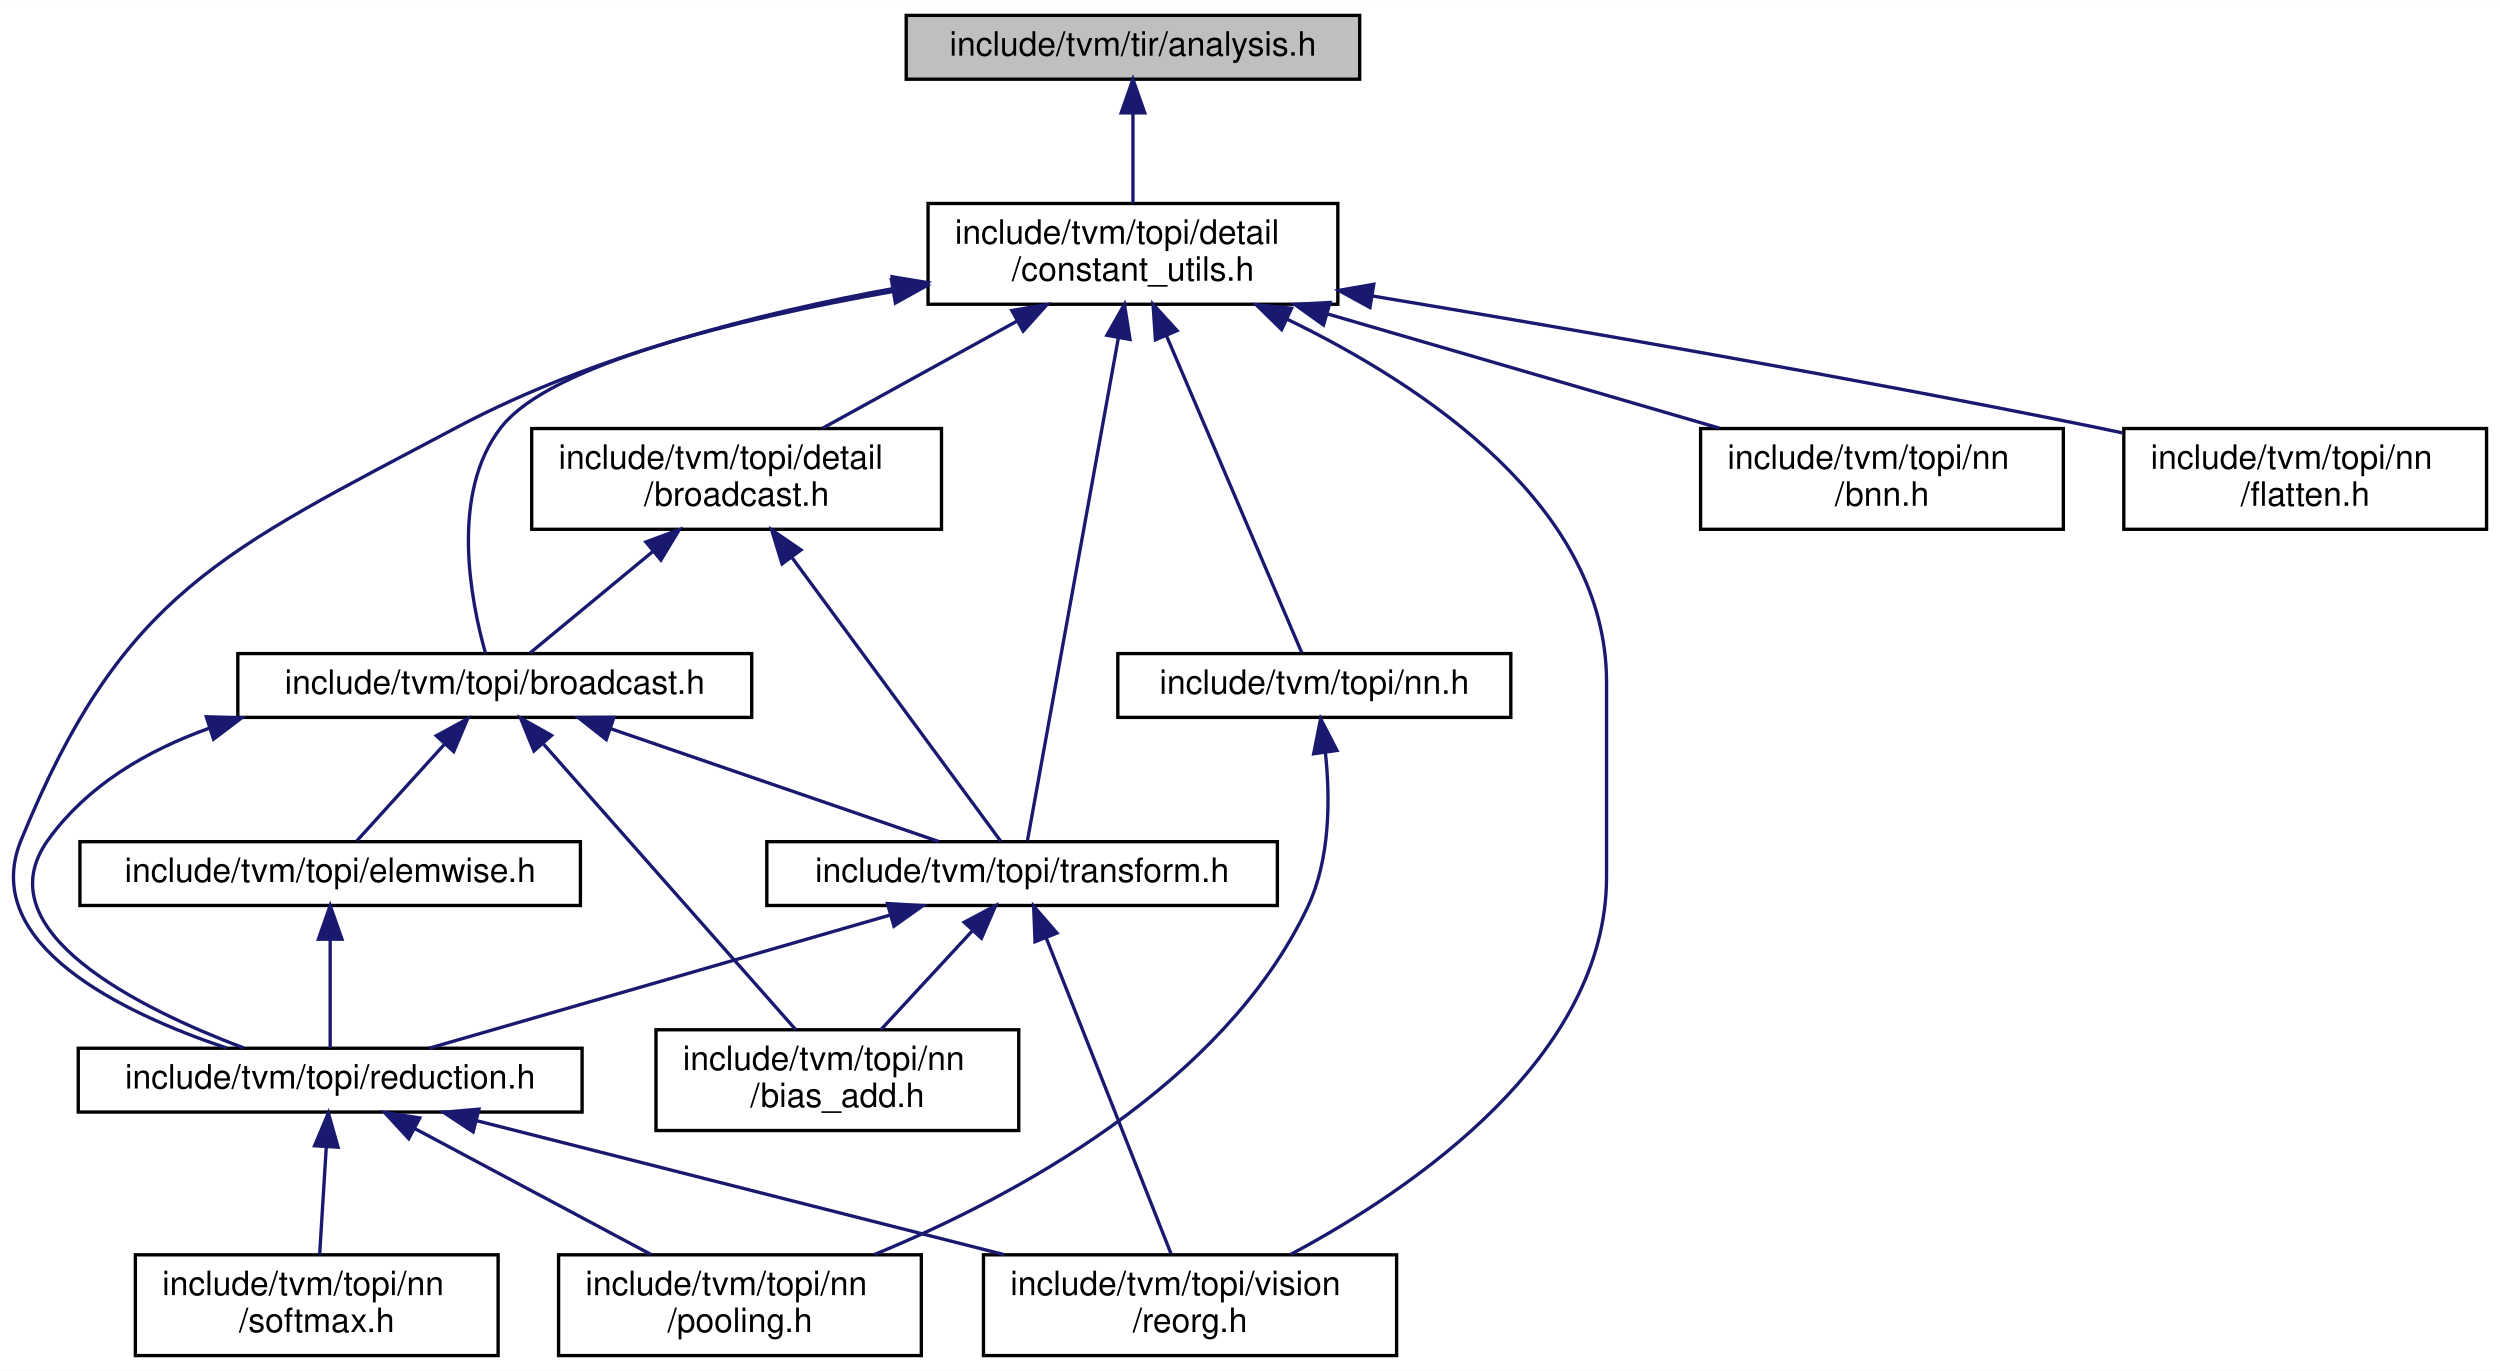
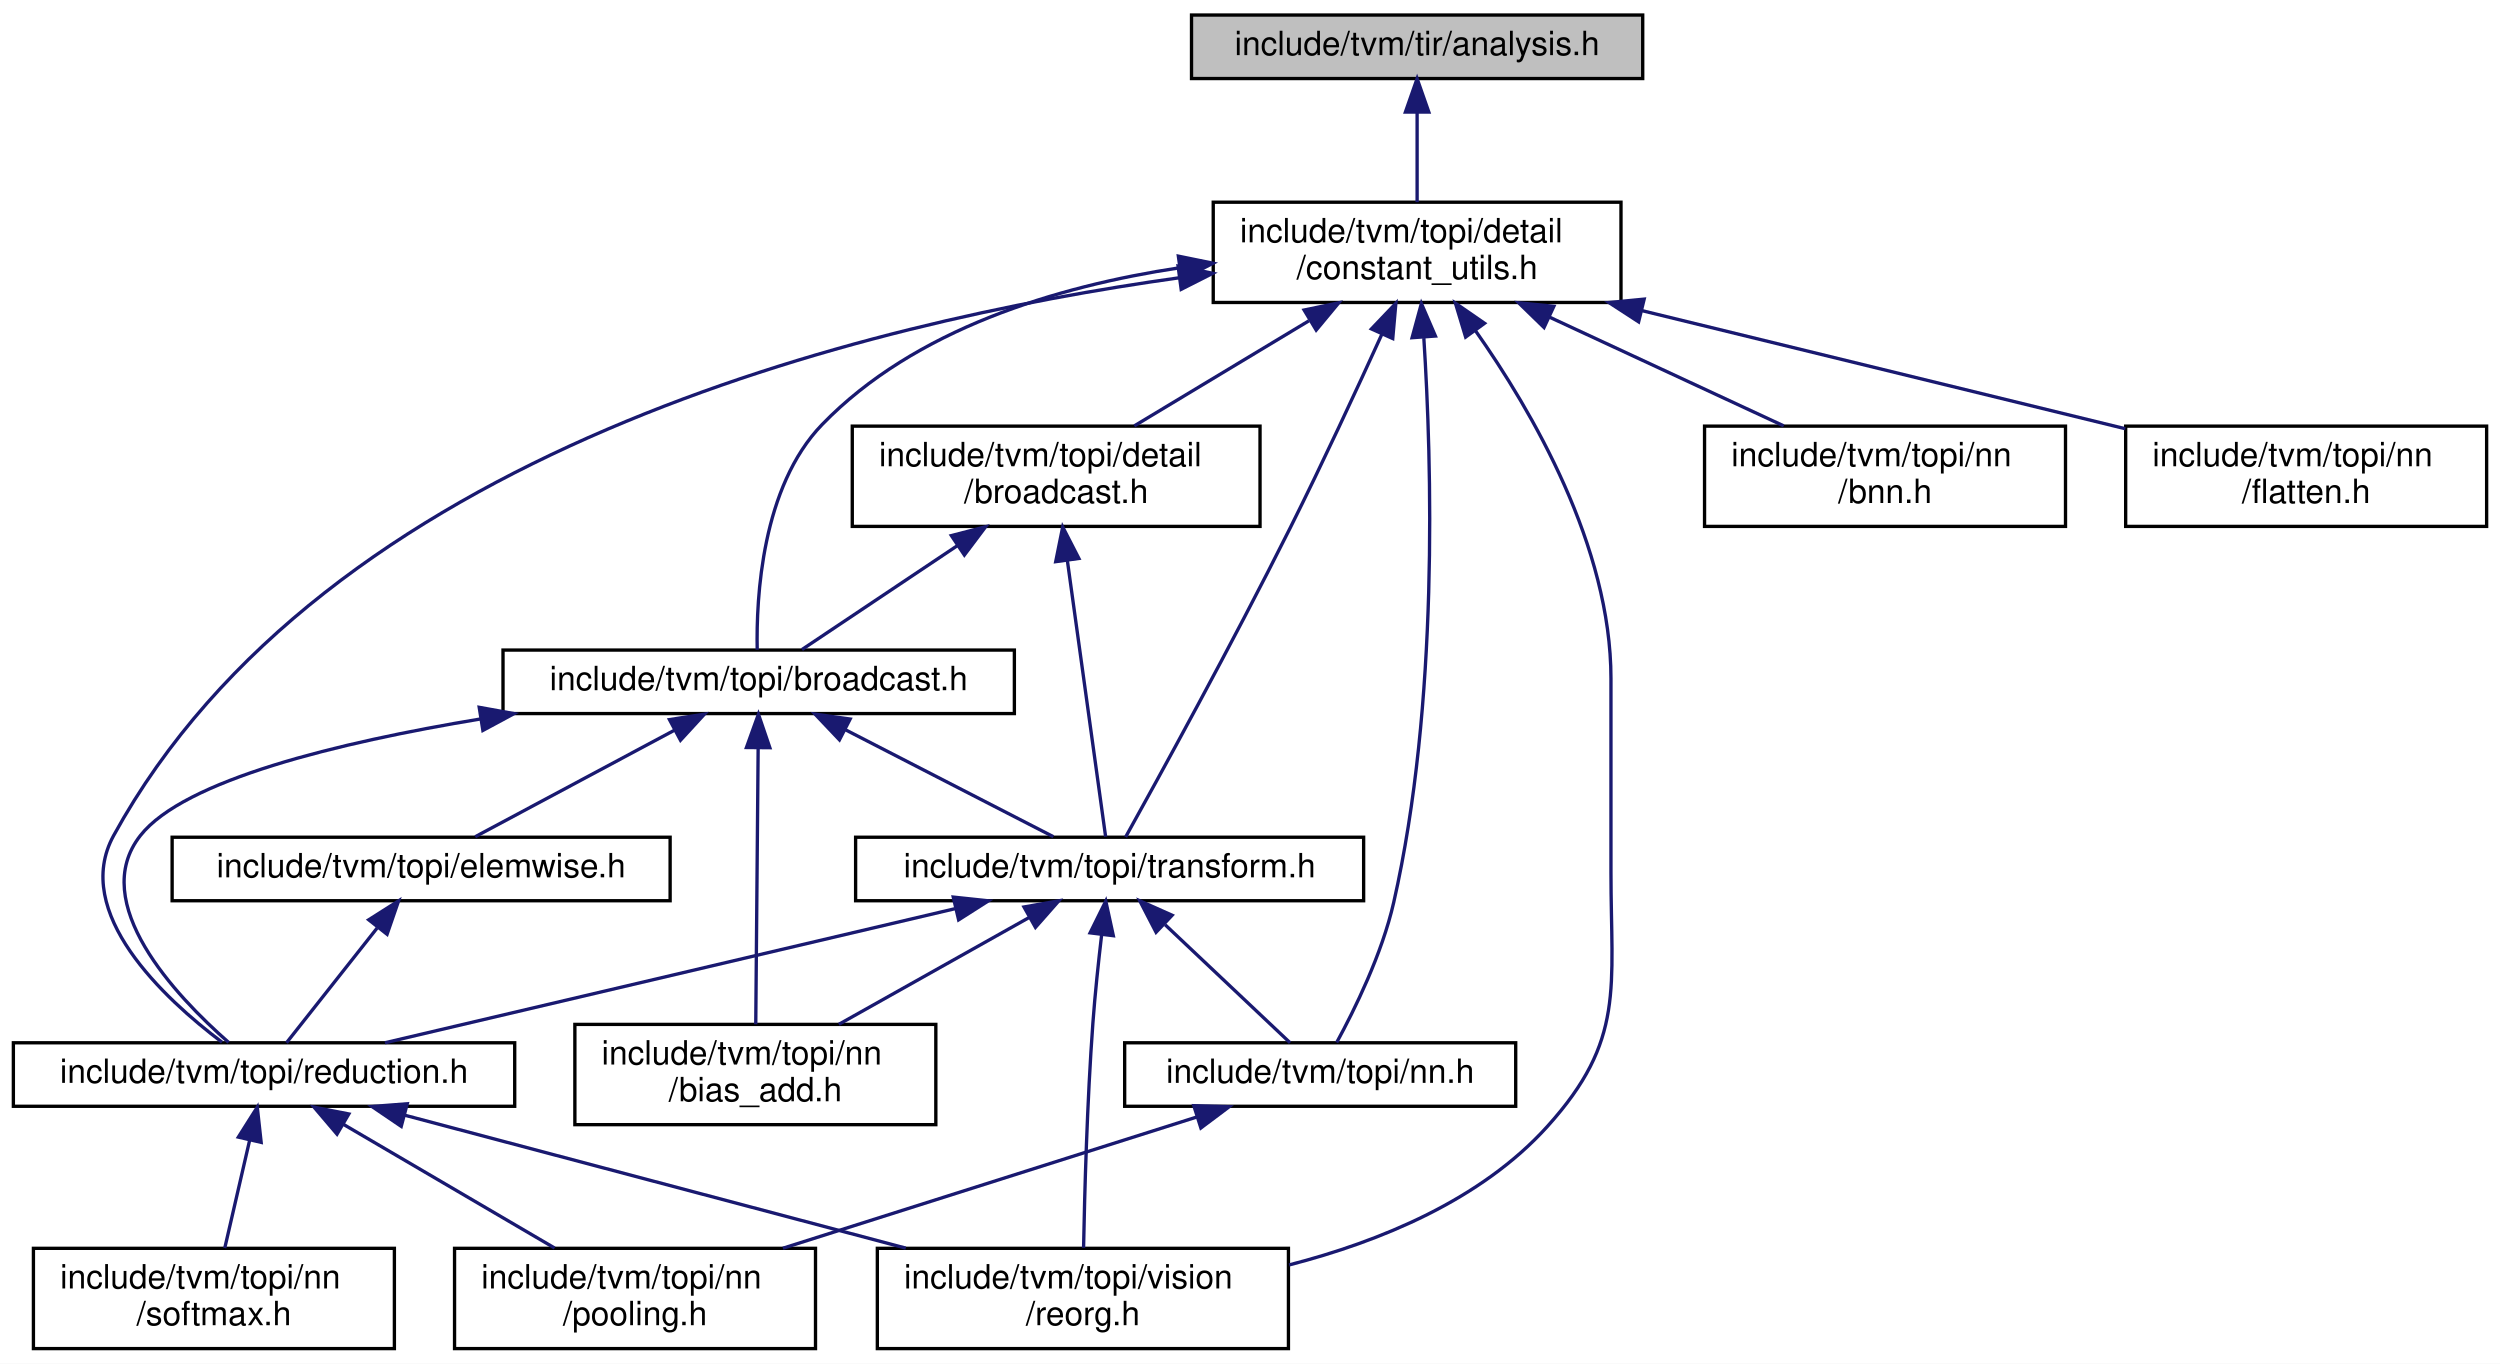
- <svg xmlns="http://www.w3.org/2000/svg" xmlns:xlink="http://www.w3.org/1999/xlink" width="744pt" height="408pt" viewBox="0.00 0.00 744.30 408.00">
+ <svg xmlns="http://www.w3.org/2000/svg" xmlns:xlink="http://www.w3.org/1999/xlink" width="748pt" height="408pt" viewBox="0.00 0.00 748.00 408.00">
  <g id="graph0" class="graph" transform="scale(1 1) rotate(0) translate(4 404)">
-     <polygon fill="white" stroke="none" points="-4,4 -4,-404 740.3,-404 740.3,4 -4,4" />
+     <polygon fill="white" stroke="none" points="-4,4 -4,-404 744,-404 744,4 -4,4" />
    <g id="node1" class="node">
-       <polygon fill="#bfbfbf" stroke="black" points="265.8,-380.5 265.8,-399.5 400.8,-399.5 400.8,-380.5 265.8,-380.5" />
-       <text text-anchor="middle" x="333.3" y="-387.5" font-family="Helvetica,sans-Serif" font-size="10.00">include/tvm/tir/analysis.h</text>
+       <polygon fill="#bfbfbf" stroke="black" points="352.5,-380.5 352.5,-399.5 487.5,-399.5 487.5,-380.5 352.5,-380.5" />
+       <text text-anchor="middle" x="420" y="-387.5" font-family="Helvetica,sans-Serif" font-size="10.00">include/tvm/tir/analysis.h</text>
    </g>
    <g id="node2" class="node">
      <g id="a_node2">
        <a xlink:href="constant__utils_8h.html" target="_top" xlink:title="Utility functions for handling constants in TVM expressions. ">
-           <polygon fill="white" stroke="black" points="272.3,-313.5 272.3,-343.5 394.3,-343.5 394.3,-313.5 272.3,-313.5" />
-           <text text-anchor="start" x="280.3" y="-331.5" font-family="Helvetica,sans-Serif" font-size="10.00">include/tvm/topi/detail</text>
-           <text text-anchor="middle" x="333.3" y="-320.5" font-family="Helvetica,sans-Serif" font-size="10.00">/constant_utils.h</text>
+           <polygon fill="white" stroke="black" points="359,-313.5 359,-343.5 481,-343.5 481,-313.5 359,-313.5" />
+           <text text-anchor="start" x="367" y="-331.5" font-family="Helvetica,sans-Serif" font-size="10.00">include/tvm/topi/detail</text>
+           <text text-anchor="middle" x="420" y="-320.5" font-family="Helvetica,sans-Serif" font-size="10.00">/constant_utils.h</text>
        </a>
      </g>
    </g>
    <g id="edge1" class="edge">
-       <path fill="none" stroke="midnightblue" d="M333.3,-370.235C333.3,-361.586 333.3,-351.497 333.3,-343.523" />
-       <polygon fill="midnightblue" stroke="midnightblue" points="329.8,-370.475 333.3,-380.475 336.8,-370.475 329.8,-370.475" />
+       <path fill="none" stroke="midnightblue" d="M420,-370.235C420,-361.586 420,-351.497 420,-343.523" />
+       <polygon fill="midnightblue" stroke="midnightblue" points="416.5,-370.475 420,-380.475 423.5,-370.475 416.5,-370.475" />
    </g>
    <g id="node3" class="node">
      <g id="a_node3">
        <a xlink:href="broadcast_8h.html" target="_top" xlink:title="Broadcast op constructions. ">
-           <polygon fill="white" stroke="black" points="66.8,-190.5 66.8,-209.5 219.8,-209.5 219.8,-190.5 66.8,-190.5" />
-           <text text-anchor="middle" x="143.3" y="-197.5" font-family="Helvetica,sans-Serif" font-size="10.00">include/tvm/topi/broadcast.h</text>
+           <polygon fill="white" stroke="black" points="146.5,-190.5 146.5,-209.5 299.5,-209.5 299.5,-190.5 146.5,-190.5" />
+           <text text-anchor="middle" x="223" y="-197.5" font-family="Helvetica,sans-Serif" font-size="10.00">include/tvm/topi/broadcast.h</text>
        </a>
      </g>
    </g>
    <g id="edge2" class="edge">
-       <path fill="none" stroke="midnightblue" d="M261.711,-317.274C214.961,-308.983 159.964,-295.61 145.3,-277 129.779,-257.302 136.196,-224.979 140.536,-209.622" />
-       <polygon fill="midnightblue" stroke="midnightblue" points="261.401,-320.772 271.85,-319.017 262.587,-313.873 261.401,-320.772" />
+       <path fill="none" stroke="midnightblue" d="M348.81,-323.863C312.248,-318.317 269.686,-305.572 242,-277 223.923,-258.345 222.244,-225.221 222.556,-209.603" />
+       <polygon fill="midnightblue" stroke="midnightblue" points="348.565,-327.362 358.946,-325.243 349.51,-320.426 348.565,-327.362" />
    </g>
    <g id="node5" class="node">
      <g id="a_node5">
        <a xlink:href="reduction_8h.html" target="_top" xlink:title="Reduction op constructors. ">
-           <polygon fill="white" stroke="black" points="19.3,-73 19.3,-92 169.3,-92 169.3,-73 19.3,-73" />
-           <text text-anchor="middle" x="94.3" y="-80" font-family="Helvetica,sans-Serif" font-size="10.00">include/tvm/topi/reduction.h</text>
-         </a>
-       </g>
-     </g>
-     <g id="edge21" class="edge">
-       <path fill="none" stroke="midnightblue" d="M262.146,-318.222C222.263,-310.958 172.592,-298.369 132.3,-277 62.031,-239.732 32.408,-227.622 2.3,-154 -10.344,-123.082 32.093,-102.617 63.495,-92.05" />
-       <polygon fill="midnightblue" stroke="midnightblue" points="261.61,-321.681 272.063,-319.956 262.815,-314.786 261.61,-321.681" />
+           <polygon fill="white" stroke="black" points="0,-73 0,-92 150,-92 150,-73 0,-73" />
+           <text text-anchor="middle" x="75" y="-80" font-family="Helvetica,sans-Serif" font-size="10.00">include/tvm/topi/reduction.h</text>
+         </a>
+       </g>
+     </g>
+     <g id="edge22" class="edge">
+       <path fill="none" stroke="midnightblue" d="M348.831,-320.889C254.575,-307.728 92.926,-268.722 30,-154 17.361,-130.957 45.089,-105.256 62.421,-92.174" />
+       <polygon fill="midnightblue" stroke="midnightblue" points="348.483,-324.374 358.858,-322.227 349.409,-317.435 348.483,-324.374" />
    </g>
    <g id="node8" class="node">
      <g id="a_node8">
        <a xlink:href="reorg_8h.html" target="_top" xlink:title="Reorg op constructions. ">
-           <polygon fill="white" stroke="black" points="288.8,-0.5 288.8,-30.5 411.8,-30.5 411.8,-0.5 288.8,-0.5" />
-           <text text-anchor="start" x="296.8" y="-18.5" font-family="Helvetica,sans-Serif" font-size="10.00">include/tvm/topi/vision</text>
-           <text text-anchor="middle" x="350.3" y="-7.5" font-family="Helvetica,sans-Serif" font-size="10.00">/reorg.h</text>
-         </a>
-       </g>
-     </g>
-     <g id="edge23" class="edge">
-       <path fill="none" stroke="midnightblue" d="M379.07,-309.117C420.242,-289.202 474.3,-253.13 474.3,-201 474.3,-201 474.3,-201 474.3,-143 474.3,-89.489 417.015,-50.28 380.317,-30.651" />
-       <polygon fill="midnightblue" stroke="midnightblue" points="377.561,-305.958 369.978,-313.358 380.52,-312.302 377.561,-305.958" />
+           <polygon fill="white" stroke="black" points="258.5,-0.5 258.5,-30.5 381.5,-30.5 381.5,-0.5 258.5,-0.5" />
+           <text text-anchor="start" x="266.5" y="-18.5" font-family="Helvetica,sans-Serif" font-size="10.00">include/tvm/topi/vision</text>
+           <text text-anchor="middle" x="320" y="-7.5" font-family="Helvetica,sans-Serif" font-size="10.00">/reorg.h</text>
+         </a>
+       </g>
+     </g>
+     <g id="edge24" class="edge">
+       <path fill="none" stroke="midnightblue" d="M437.407,-305.131C454.491,-280.89 478,-240.377 478,-201 478,-201 478,-201 478,-143 478,-108.183 482.313,-92.86 459,-67 439.144,-44.974 408.91,-32.544 381.705,-25.534" />
+       <polygon fill="midnightblue" stroke="midnightblue" points="434.519,-303.15 431.459,-313.293 440.177,-307.272 434.519,-303.15" />
    </g>
    <g id="node10" class="node">
      <g id="a_node10">
        <a xlink:href="topi_2transform_8h.html" target="_top" xlink:title="Transform op constructors. ">
-           <polygon fill="white" stroke="black" points="224.3,-134.5 224.3,-153.5 376.3,-153.5 376.3,-134.5 224.3,-134.5" />
-           <text text-anchor="middle" x="300.3" y="-141.5" font-family="Helvetica,sans-Serif" font-size="10.00">include/tvm/topi/transform.h</text>
-         </a>
-       </g>
-     </g>
-     <g id="edge22" class="edge">
-       <path fill="none" stroke="midnightblue" d="M328.967,-303.536C321.553,-262.536 306.763,-180.743 301.895,-153.819" />
-       <polygon fill="midnightblue" stroke="midnightblue" points="325.542,-304.265 330.766,-313.483 332.43,-303.019 325.542,-304.265" />
+           <polygon fill="white" stroke="black" points="252,-134.5 252,-153.5 404,-153.5 404,-134.5 252,-134.5" />
+           <text text-anchor="middle" x="328" y="-141.5" font-family="Helvetica,sans-Serif" font-size="10.00">include/tvm/topi/transform.h</text>
+         </a>
+       </g>
+     </g>
+     <g id="edge23" class="edge">
+       <path fill="none" stroke="midnightblue" d="M409.411,-303.904C401.969,-287.543 391.655,-265.311 382,-246 364.661,-211.32 342.405,-170.871 332.783,-153.564" />
+       <polygon fill="midnightblue" stroke="midnightblue" points="406.331,-305.586 413.642,-313.253 412.708,-302.7 406.331,-305.586" />
    </g>
    <g id="node11" class="node">
      <g id="a_node11">
-         <a xlink:href="detail_2broadcast_8h.html" target="_top" xlink:title="Detail broadcast. ">
-           <polygon fill="white" stroke="black" points="154.3,-246.5 154.3,-276.5 276.3,-276.5 276.3,-246.5 154.3,-246.5" />
-           <text text-anchor="start" x="162.3" y="-264.5" font-family="Helvetica,sans-Serif" font-size="10.00">include/tvm/topi/detail</text>
-           <text text-anchor="middle" x="215.3" y="-253.5" font-family="Helvetica,sans-Serif" font-size="10.00">/broadcast.h</text>
-         </a>
-       </g>
-     </g>
-     <g id="edge14" class="edge">
-       <path fill="none" stroke="midnightblue" d="M298.691,-308.435C280.178,-298.237 257.776,-285.897 240.855,-276.577" />
-       <polygon fill="midnightblue" stroke="midnightblue" points="297.248,-311.637 307.696,-313.396 300.626,-305.505 297.248,-311.637" />
+         <a xlink:href="topi_2nn_8h.html" target="_top" xlink:title="NN op constructions. ">
+           <polygon fill="white" stroke="black" points="332.5,-73 332.5,-92 449.5,-92 449.5,-73 332.5,-73" />
+           <text text-anchor="middle" x="391" y="-80" font-family="Helvetica,sans-Serif" font-size="10.00">include/tvm/topi/nn.h</text>
+         </a>
+       </g>
+     </g>
+     <g id="edge21" class="edge">
+       <path fill="none" stroke="midnightblue" d="M422.012,-302.838C424.395,-265.693 426.505,-193.413 413,-134 409.481,-118.52 401.276,-101.882 395.941,-92.096" />
+       <polygon fill="midnightblue" stroke="midnightblue" points="418.495,-302.962 421.281,-313.184 425.477,-303.456 418.495,-302.962" />
    </g>
    <g id="node12" class="node">
      <g id="a_node12">
-         <a xlink:href="nn_2bnn_8h.html" target="_top" xlink:title="Binary op constructions. ">
-           <polygon fill="white" stroke="black" points="502.3,-246.5 502.3,-276.5 610.3,-276.5 610.3,-246.5 502.3,-246.5" />
-           <text text-anchor="start" x="510.3" y="-264.5" font-family="Helvetica,sans-Serif" font-size="10.00">include/tvm/topi/nn</text>
-           <text text-anchor="middle" x="556.3" y="-253.5" font-family="Helvetica,sans-Serif" font-size="10.00">/bnn.h</text>
-         </a>
-       </g>
-     </g>
-     <g id="edge17" class="edge">
-       <path fill="none" stroke="midnightblue" d="M391.35,-310.58C427.569,-300.022 473.646,-286.592 507.889,-276.611" />
-       <polygon fill="midnightblue" stroke="midnightblue" points="390.034,-307.317 381.413,-313.476 391.993,-314.038 390.034,-307.317" />
+         <a xlink:href="detail_2broadcast_8h.html" target="_top" xlink:title="Detail broadcast. ">
+           <polygon fill="white" stroke="black" points="251,-246.5 251,-276.5 373,-276.5 373,-246.5 251,-246.5" />
+           <text text-anchor="start" x="259" y="-264.5" font-family="Helvetica,sans-Serif" font-size="10.00">include/tvm/topi/detail</text>
+           <text text-anchor="middle" x="312" y="-253.5" font-family="Helvetica,sans-Serif" font-size="10.00">/broadcast.h</text>
+         </a>
+       </g>
+     </g>
+     <g id="edge16" class="edge">
+       <path fill="none" stroke="midnightblue" d="M387.625,-308.015C370.818,-297.9 350.664,-285.77 335.389,-276.577" />
+       <polygon fill="midnightblue" stroke="midnightblue" points="386.193,-311.238 396.566,-313.396 389.803,-305.241 386.193,-311.238" />
    </g>
    <g id="node13" class="node">
      <g id="a_node13">
-         <a xlink:href="flatten_8h.html" target="_top" xlink:title="Softmax op constructions. ">
-           <polygon fill="white" stroke="black" points="628.3,-246.5 628.3,-276.5 736.3,-276.5 736.3,-246.5 628.3,-246.5" />
-           <text text-anchor="start" x="636.3" y="-264.5" font-family="Helvetica,sans-Serif" font-size="10.00">include/tvm/topi/nn</text>
-           <text text-anchor="middle" x="682.3" y="-253.5" font-family="Helvetica,sans-Serif" font-size="10.00">/flatten.h</text>
-         </a>
-       </g>
-     </g>
-     <g id="edge18" class="edge">
-       <path fill="none" stroke="midnightblue" d="M404.719,-315.937C462.692,-306.3 546.469,-291.801 619.3,-277 622.16,-276.419 625.089,-275.806 628.043,-275.174" />
-       <polygon fill="midnightblue" stroke="midnightblue" points="403.857,-312.532 394.563,-317.62 405.001,-319.438 403.857,-312.532" />
+         <a xlink:href="nn_2bnn_8h.html" target="_top" xlink:title="Binary op constructions. ">
+           <polygon fill="white" stroke="black" points="506,-246.5 506,-276.5 614,-276.5 614,-246.5 506,-246.5" />
+           <text text-anchor="start" x="514" y="-264.5" font-family="Helvetica,sans-Serif" font-size="10.00">include/tvm/topi/nn</text>
+           <text text-anchor="middle" x="560" y="-253.5" font-family="Helvetica,sans-Serif" font-size="10.00">/bnn.h</text>
+         </a>
+       </g>
+     </g>
+     <g id="edge19" class="edge">
+       <path fill="none" stroke="midnightblue" d="M459.565,-309.131C481.81,-298.802 509.147,-286.11 529.681,-276.577" />
+       <polygon fill="midnightblue" stroke="midnightblue" points="457.974,-306.01 450.378,-313.396 460.922,-312.359 457.974,-306.01" />
    </g>
    <g id="node14" class="node">
      <g id="a_node14">
-         <a xlink:href="topi_2nn_8h.html" target="_top" xlink:title="NN op constructions. ">
-           <polygon fill="white" stroke="black" points="328.8,-190.5 328.8,-209.5 445.8,-209.5 445.8,-190.5 328.8,-190.5" />
-           <text text-anchor="middle" x="387.3" y="-197.5" font-family="Helvetica,sans-Serif" font-size="10.00">include/tvm/topi/nn.h</text>
-         </a>
-       </g>
-     </g>
-     <g id="edge19" class="edge">
-       <path fill="none" stroke="midnightblue" d="M343.22,-304.262C355.355,-275.835 375.3,-229.113 383.549,-209.789" />
-       <polygon fill="midnightblue" stroke="midnightblue" points="339.993,-302.908 339.286,-313.479 346.431,-305.656 339.993,-302.908" />
+         <a xlink:href="flatten_8h.html" target="_top" xlink:title="Softmax op constructions. ">
+           <polygon fill="white" stroke="black" points="632,-246.5 632,-276.5 740,-276.5 740,-246.5 632,-246.5" />
+           <text text-anchor="start" x="640" y="-264.5" font-family="Helvetica,sans-Serif" font-size="10.00">include/tvm/topi/nn</text>
+           <text text-anchor="middle" x="686" y="-253.5" font-family="Helvetica,sans-Serif" font-size="10.00">/flatten.h</text>
+         </a>
+       </g>
+     </g>
+     <g id="edge20" class="edge">
+       <path fill="none" stroke="midnightblue" d="M487.308,-311.052C532.08,-300.112 590.114,-285.931 631.888,-275.723" />
+       <polygon fill="midnightblue" stroke="midnightblue" points="486.274,-307.702 477.391,-313.476 487.936,-314.502 486.274,-307.702" />
    </g>
    <g id="node4" class="node">
      <g id="a_node4">
        <a xlink:href="elemwise_8h.html" target="_top" xlink:title="Elementwise op constructions. ">
-           <polygon fill="white" stroke="black" points="19.8,-134.5 19.8,-153.5 168.8,-153.5 168.8,-134.5 19.8,-134.5" />
-           <text text-anchor="middle" x="94.3" y="-141.5" font-family="Helvetica,sans-Serif" font-size="10.00">include/tvm/topi/elemwise.h</text>
+           <polygon fill="white" stroke="black" points="47.5,-134.5 47.5,-153.5 196.5,-153.5 196.5,-134.5 47.5,-134.5" />
+           <text text-anchor="middle" x="122" y="-141.5" font-family="Helvetica,sans-Serif" font-size="10.00">include/tvm/topi/elemwise.h</text>
        </a>
      </g>
    </g>
    <g id="edge3" class="edge">
-       <path fill="none" stroke="midnightblue" d="M128.266,-182.431C119.678,-172.967 109.257,-161.483 102.241,-153.751" />
-       <polygon fill="midnightblue" stroke="midnightblue" points="125.897,-185.029 135.209,-190.083 131.081,-180.325 125.897,-185.029" />
+       <path fill="none" stroke="midnightblue" d="M197.917,-185.59C179.243,-175.605 154.296,-162.267 138.187,-153.655" />
+       <polygon fill="midnightblue" stroke="midnightblue" points="196.304,-188.696 206.773,-190.324 199.604,-182.522 196.304,-188.696" />
    </g>
    <g id="edge9" class="edge">
-       <path fill="none" stroke="midnightblue" d="M58.434,-187.329C39.653,-180.618 21.908,-170.182 10.3,-154 -9.12,-126.927 37.264,-103.923 68.561,-92.076" />
-       <polygon fill="midnightblue" stroke="midnightblue" points="57.427,-190.681 68.018,-190.42 59.576,-184.019 57.427,-190.681" />
+       <path fill="none" stroke="midnightblue" d="M139.864,-188.902C97.007,-181.806 51.028,-170.576 38,-154 22.198,-133.894 48.558,-106.03 64.394,-92.121" />
+       <polygon fill="midnightblue" stroke="midnightblue" points="139.379,-192.369 149.805,-190.485 140.48,-185.456 139.379,-192.369" />
    </g>
    <g id="node9" class="node">
      <g id="a_node9">
        <a xlink:href="bias__add_8h.html" target="_top" xlink:title="bias_add op constructions ">
-           <polygon fill="white" stroke="black" points="191.3,-67.5 191.3,-97.5 299.3,-97.5 299.3,-67.5 191.3,-67.5" />
-           <text text-anchor="start" x="199.3" y="-85.5" font-family="Helvetica,sans-Serif" font-size="10.00">include/tvm/topi/nn</text>
-           <text text-anchor="middle" x="245.3" y="-74.5" font-family="Helvetica,sans-Serif" font-size="10.00">/bias_add.h</text>
+           <polygon fill="white" stroke="black" points="168,-67.5 168,-97.5 276,-97.5 276,-67.5 168,-67.5" />
+           <text text-anchor="start" x="176" y="-85.5" font-family="Helvetica,sans-Serif" font-size="10.00">include/tvm/topi/nn</text>
+           <text text-anchor="middle" x="222" y="-74.5" font-family="Helvetica,sans-Serif" font-size="10.00">/bias_add.h</text>
        </a>
      </g>
    </g>
    <g id="edge8" class="edge">
-       <path fill="none" stroke="midnightblue" d="M157.834,-182.543C177.959,-159.754 213.969,-118.978 232.897,-97.545" />
-       <polygon fill="midnightblue" stroke="midnightblue" points="154.963,-180.506 150.967,-190.319 160.21,-185.14 154.963,-180.506" />
+       <path fill="none" stroke="midnightblue" d="M222.836,-180.068C222.636,-156.904 222.301,-118.223 222.122,-97.545" />
+       <polygon fill="midnightblue" stroke="midnightblue" points="219.338,-180.349 222.925,-190.319 226.338,-180.289 219.338,-180.349" />
    </g>
    <g id="edge10" class="edge">
-       <path fill="none" stroke="midnightblue" d="M177.689,-187.172C207.252,-177.004 249.173,-162.585 275.54,-153.516" />
-       <polygon fill="midnightblue" stroke="midnightblue" points="176.495,-183.881 168.177,-190.444 178.772,-190.501 176.495,-183.881" />
+       <path fill="none" stroke="midnightblue" d="M248.81,-185.726C268.253,-175.727 294.348,-162.307 311.172,-153.655" />
+       <polygon fill="midnightblue" stroke="midnightblue" points="247.162,-182.638 239.87,-190.324 250.364,-188.863 247.162,-182.638" />
    </g>
    <g id="edge4" class="edge">
-       <path fill="none" stroke="midnightblue" d="M94.3,-124.317C94.3,-113.496 94.3,-100.398 94.3,-92.009" />
-       <polygon fill="midnightblue" stroke="midnightblue" points="90.8,-124.475 94.3,-134.475 97.8,-124.475 90.8,-124.475" />
+       <path fill="none" stroke="midnightblue" d="M108.838,-126.338C100.016,-115.169 88.766,-100.928 81.722,-92.009" />
+       <polygon fill="midnightblue" stroke="midnightblue" points="106.321,-128.797 115.266,-134.475 111.814,-124.458 106.321,-128.797" />
    </g>
    <g id="node6" class="node">
      <g id="a_node6">
        <a xlink:href="nn_2pooling_8h.html" target="_top" xlink:title="Pooling op constructions. ">
-           <polygon fill="white" stroke="black" points="162.3,-0.5 162.3,-30.5 270.3,-30.5 270.3,-0.5 162.3,-0.5" />
-           <text text-anchor="start" x="170.3" y="-18.5" font-family="Helvetica,sans-Serif" font-size="10.00">include/tvm/topi/nn</text>
-           <text text-anchor="middle" x="216.3" y="-7.5" font-family="Helvetica,sans-Serif" font-size="10.00">/pooling.h</text>
+           <polygon fill="white" stroke="black" points="132,-0.5 132,-30.5 240,-30.5 240,-0.5 132,-0.5" />
+           <text text-anchor="start" x="140" y="-18.5" font-family="Helvetica,sans-Serif" font-size="10.00">include/tvm/topi/nn</text>
+           <text text-anchor="middle" x="186" y="-7.5" font-family="Helvetica,sans-Serif" font-size="10.00">/pooling.h</text>
        </a>
      </g>
    </g>
    <g id="edge5" class="edge">
-       <path fill="none" stroke="midnightblue" d="M119.552,-68.046C140.057,-57.122 168.889,-41.76 189.739,-30.652" />
-       <polygon fill="midnightblue" stroke="midnightblue" points="117.681,-65.077 110.501,-72.868 120.972,-71.255 117.681,-65.077" />
+       <path fill="none" stroke="midnightblue" d="M98.731,-67.604C117.37,-56.689 143.217,-41.553 161.94,-30.589" />
+       <polygon fill="midnightblue" stroke="midnightblue" points="96.831,-64.66 89.97,-72.734 100.368,-70.701 96.831,-64.66" />
    </g>
    <g id="node7" class="node">
      <g id="a_node7">
        <a xlink:href="nn_2softmax_8h.html" target="_top" xlink:title="Softmax op constructions. ">
-           <polygon fill="white" stroke="black" points="36.3,-0.5 36.3,-30.5 144.3,-30.5 144.3,-0.5 36.3,-0.5" />
-           <text text-anchor="start" x="44.3" y="-18.5" font-family="Helvetica,sans-Serif" font-size="10.00">include/tvm/topi/nn</text>
-           <text text-anchor="middle" x="90.3" y="-7.5" font-family="Helvetica,sans-Serif" font-size="10.00">/softmax.h</text>
+           <polygon fill="white" stroke="black" points="6,-0.5 6,-30.5 114,-30.5 114,-0.5 6,-0.5" />
+           <text text-anchor="start" x="14" y="-18.5" font-family="Helvetica,sans-Serif" font-size="10.00">include/tvm/topi/nn</text>
+           <text text-anchor="middle" x="60" y="-7.5" font-family="Helvetica,sans-Serif" font-size="10.00">/softmax.h</text>
        </a>
      </g>
    </g>
    <g id="edge6" class="edge">
-       <path fill="none" stroke="midnightblue" d="M93.146,-62.739C92.515,-52.487 91.746,-40.001 91.167,-30.589" />
-       <polygon fill="midnightblue" stroke="midnightblue" points="89.653,-62.968 93.761,-72.734 96.64,-62.538 89.653,-62.968" />
+       <path fill="none" stroke="midnightblue" d="M70.67,-62.739C68.305,-52.487 65.423,-40.001 63.251,-30.589" />
+       <polygon fill="midnightblue" stroke="midnightblue" points="67.318,-63.777 72.977,-72.734 74.139,-62.203 67.318,-63.777" />
    </g>
    <g id="edge7" class="edge">
-       <path fill="none" stroke="midnightblue" d="M137.985,-70.408C181.328,-59.403 247.902,-42.499 294.929,-30.559" />
-       <polygon fill="midnightblue" stroke="midnightblue" points="136.862,-67.082 128.031,-72.936 138.585,-73.867 136.862,-67.082" />
+       <path fill="none" stroke="midnightblue" d="M117.071,-70.338C158.557,-59.332 222.097,-42.474 267.008,-30.559" />
+       <polygon fill="midnightblue" stroke="midnightblue" points="116.049,-66.988 107.281,-72.936 117.845,-73.754 116.049,-66.988" />
+     </g>
+     <g id="edge14" class="edge">
+       <path fill="none" stroke="midnightblue" d="M281.711,-132.114C232.605,-120.565 156.051,-102.561 111.181,-92.009" />
+       <polygon fill="midnightblue" stroke="midnightblue" points="281.216,-135.593 291.751,-134.475 282.818,-128.779 281.216,-135.593" />
+     </g>
+     <g id="edge15" class="edge">
+       <path fill="none" stroke="midnightblue" d="M325.6,-124.223C324.652,-116.163 323.638,-106.632 323,-98 321.258,-74.419 320.512,-46.921 320.204,-30.652" />
+       <polygon fill="midnightblue" stroke="midnightblue" points="322.156,-124.893 326.852,-134.391 329.104,-124.038 322.156,-124.893" />
+     </g>
+     <g id="edge11" class="edge">
+       <path fill="none" stroke="midnightblue" d="M304.025,-129.542C287.009,-119.991 264.22,-107.199 246.982,-97.523" />
+       <polygon fill="midnightblue" stroke="midnightblue" points="302.379,-132.632 312.813,-134.475 305.806,-126.528 302.379,-132.632" />
    </g>
    <g id="edge12" class="edge">
-       <path fill="none" stroke="midnightblue" d="M261.094,-131.676C221.066,-120.114 159.836,-102.429 123.76,-92.009" />
-       <polygon fill="midnightblue" stroke="midnightblue" points="260.207,-135.063 270.786,-134.475 262.15,-128.338 260.207,-135.063" />
+       <path fill="none" stroke="midnightblue" d="M344.598,-127.325C356.567,-116.02 372.266,-101.193 381.99,-92.009" />
+       <polygon fill="midnightblue" stroke="midnightblue" points="341.893,-125.064 337.026,-134.475 346.7,-130.153 341.893,-125.064" />
    </g>
    <g id="edge13" class="edge">
-       <path fill="none" stroke="midnightblue" d="M307.497,-124.791C317.518,-99.438 335.471,-54.018 344.613,-30.888" />
-       <polygon fill="midnightblue" stroke="midnightblue" points="304.158,-123.719 303.737,-134.305 310.668,-126.292 304.158,-123.719" />
-     </g>
-     <g id="edge11" class="edge">
-       <path fill="none" stroke="midnightblue" d="M285.594,-127.091C277.081,-117.88 266.462,-106.393 258.263,-97.523" />
-       <polygon fill="midnightblue" stroke="midnightblue" points="283.062,-129.508 292.42,-134.475 288.202,-124.756 283.062,-129.508" />
-     </g>
-     <g id="edge15" class="edge">
-       <path fill="none" stroke="midnightblue" d="M190.365,-239.893C177.84,-229.543 163.336,-217.558 153.777,-209.658" />
-       <polygon fill="midnightblue" stroke="midnightblue" points="188.299,-242.727 198.237,-246.399 192.758,-237.331 188.299,-242.727" />
-     </g>
-     <g id="edge16" class="edge">
-       <path fill="none" stroke="midnightblue" d="M231.668,-238.259C250.599,-212.535 280.834,-171.451 293.92,-153.669" />
-       <polygon fill="midnightblue" stroke="midnightblue" points="228.831,-236.209 225.723,-246.337 234.469,-240.358 228.831,-236.209" />
-     </g>
-     <g id="edge20" class="edge">
-       <path fill="none" stroke="midnightblue" d="M390.593,-180.034C392.035,-166.544 392.102,-148.346 385.3,-134 360.193,-81.046 297.896,-47.717 256.364,-30.601" />
-       <polygon fill="midnightblue" stroke="midnightblue" points="387.108,-179.68 389.178,-190.07 394.039,-180.657 387.108,-179.68" />
+       <path fill="none" stroke="midnightblue" d="M354.021,-69.775C319.26,-58.753 267.191,-42.243 230.242,-30.528" />
+       <polygon fill="midnightblue" stroke="midnightblue" points="353.187,-73.182 363.778,-72.868 355.303,-66.51 353.187,-73.182" />
+     </g>
+     <g id="edge17" class="edge">
+       <path fill="none" stroke="midnightblue" d="M282.497,-240.776C266.724,-230.231 248.105,-217.783 235.95,-209.658" />
+       <polygon fill="midnightblue" stroke="midnightblue" points="280.65,-243.751 290.908,-246.399 284.54,-237.932 280.65,-243.751" />
+     </g>
+     <g id="edge18" class="edge">
+       <path fill="none" stroke="midnightblue" d="M315.364,-236.215C318.939,-210.408 324.4,-170.987 326.799,-153.669" />
+       <polygon fill="midnightblue" stroke="midnightblue" points="311.867,-235.952 313.962,-246.337 318.801,-236.912 311.867,-235.952" />
    </g>
  </g>
</svg>
